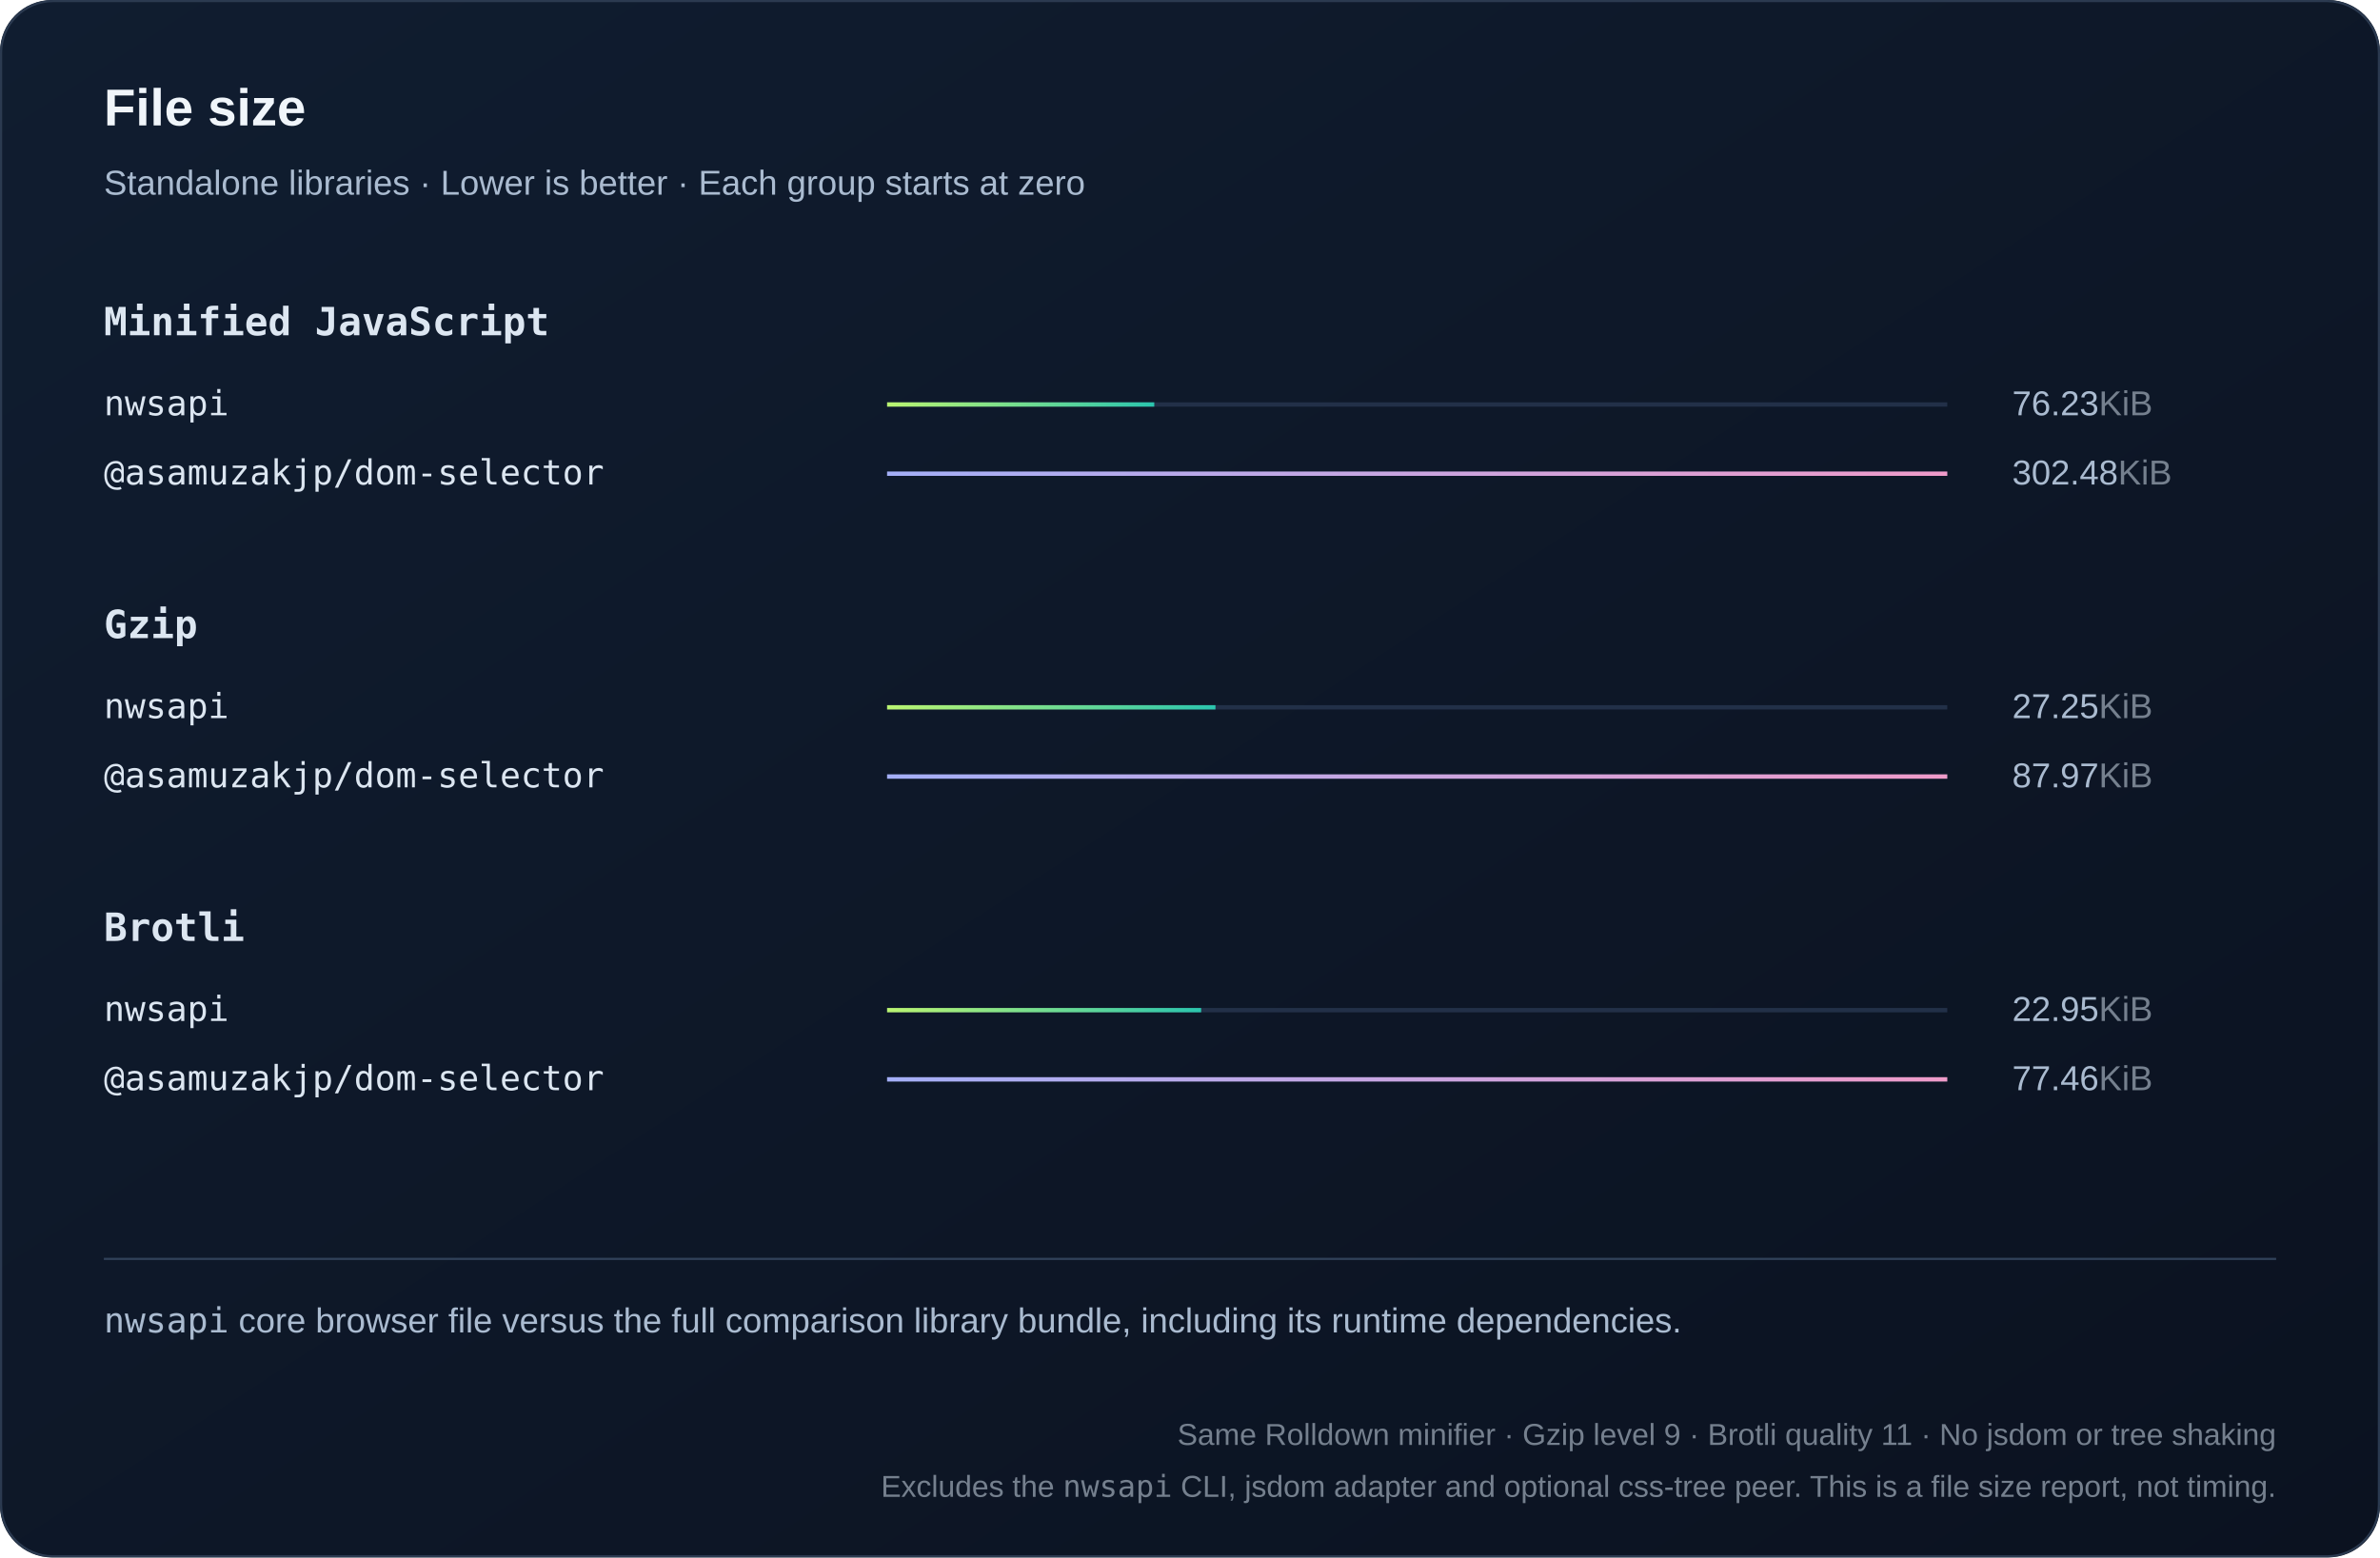
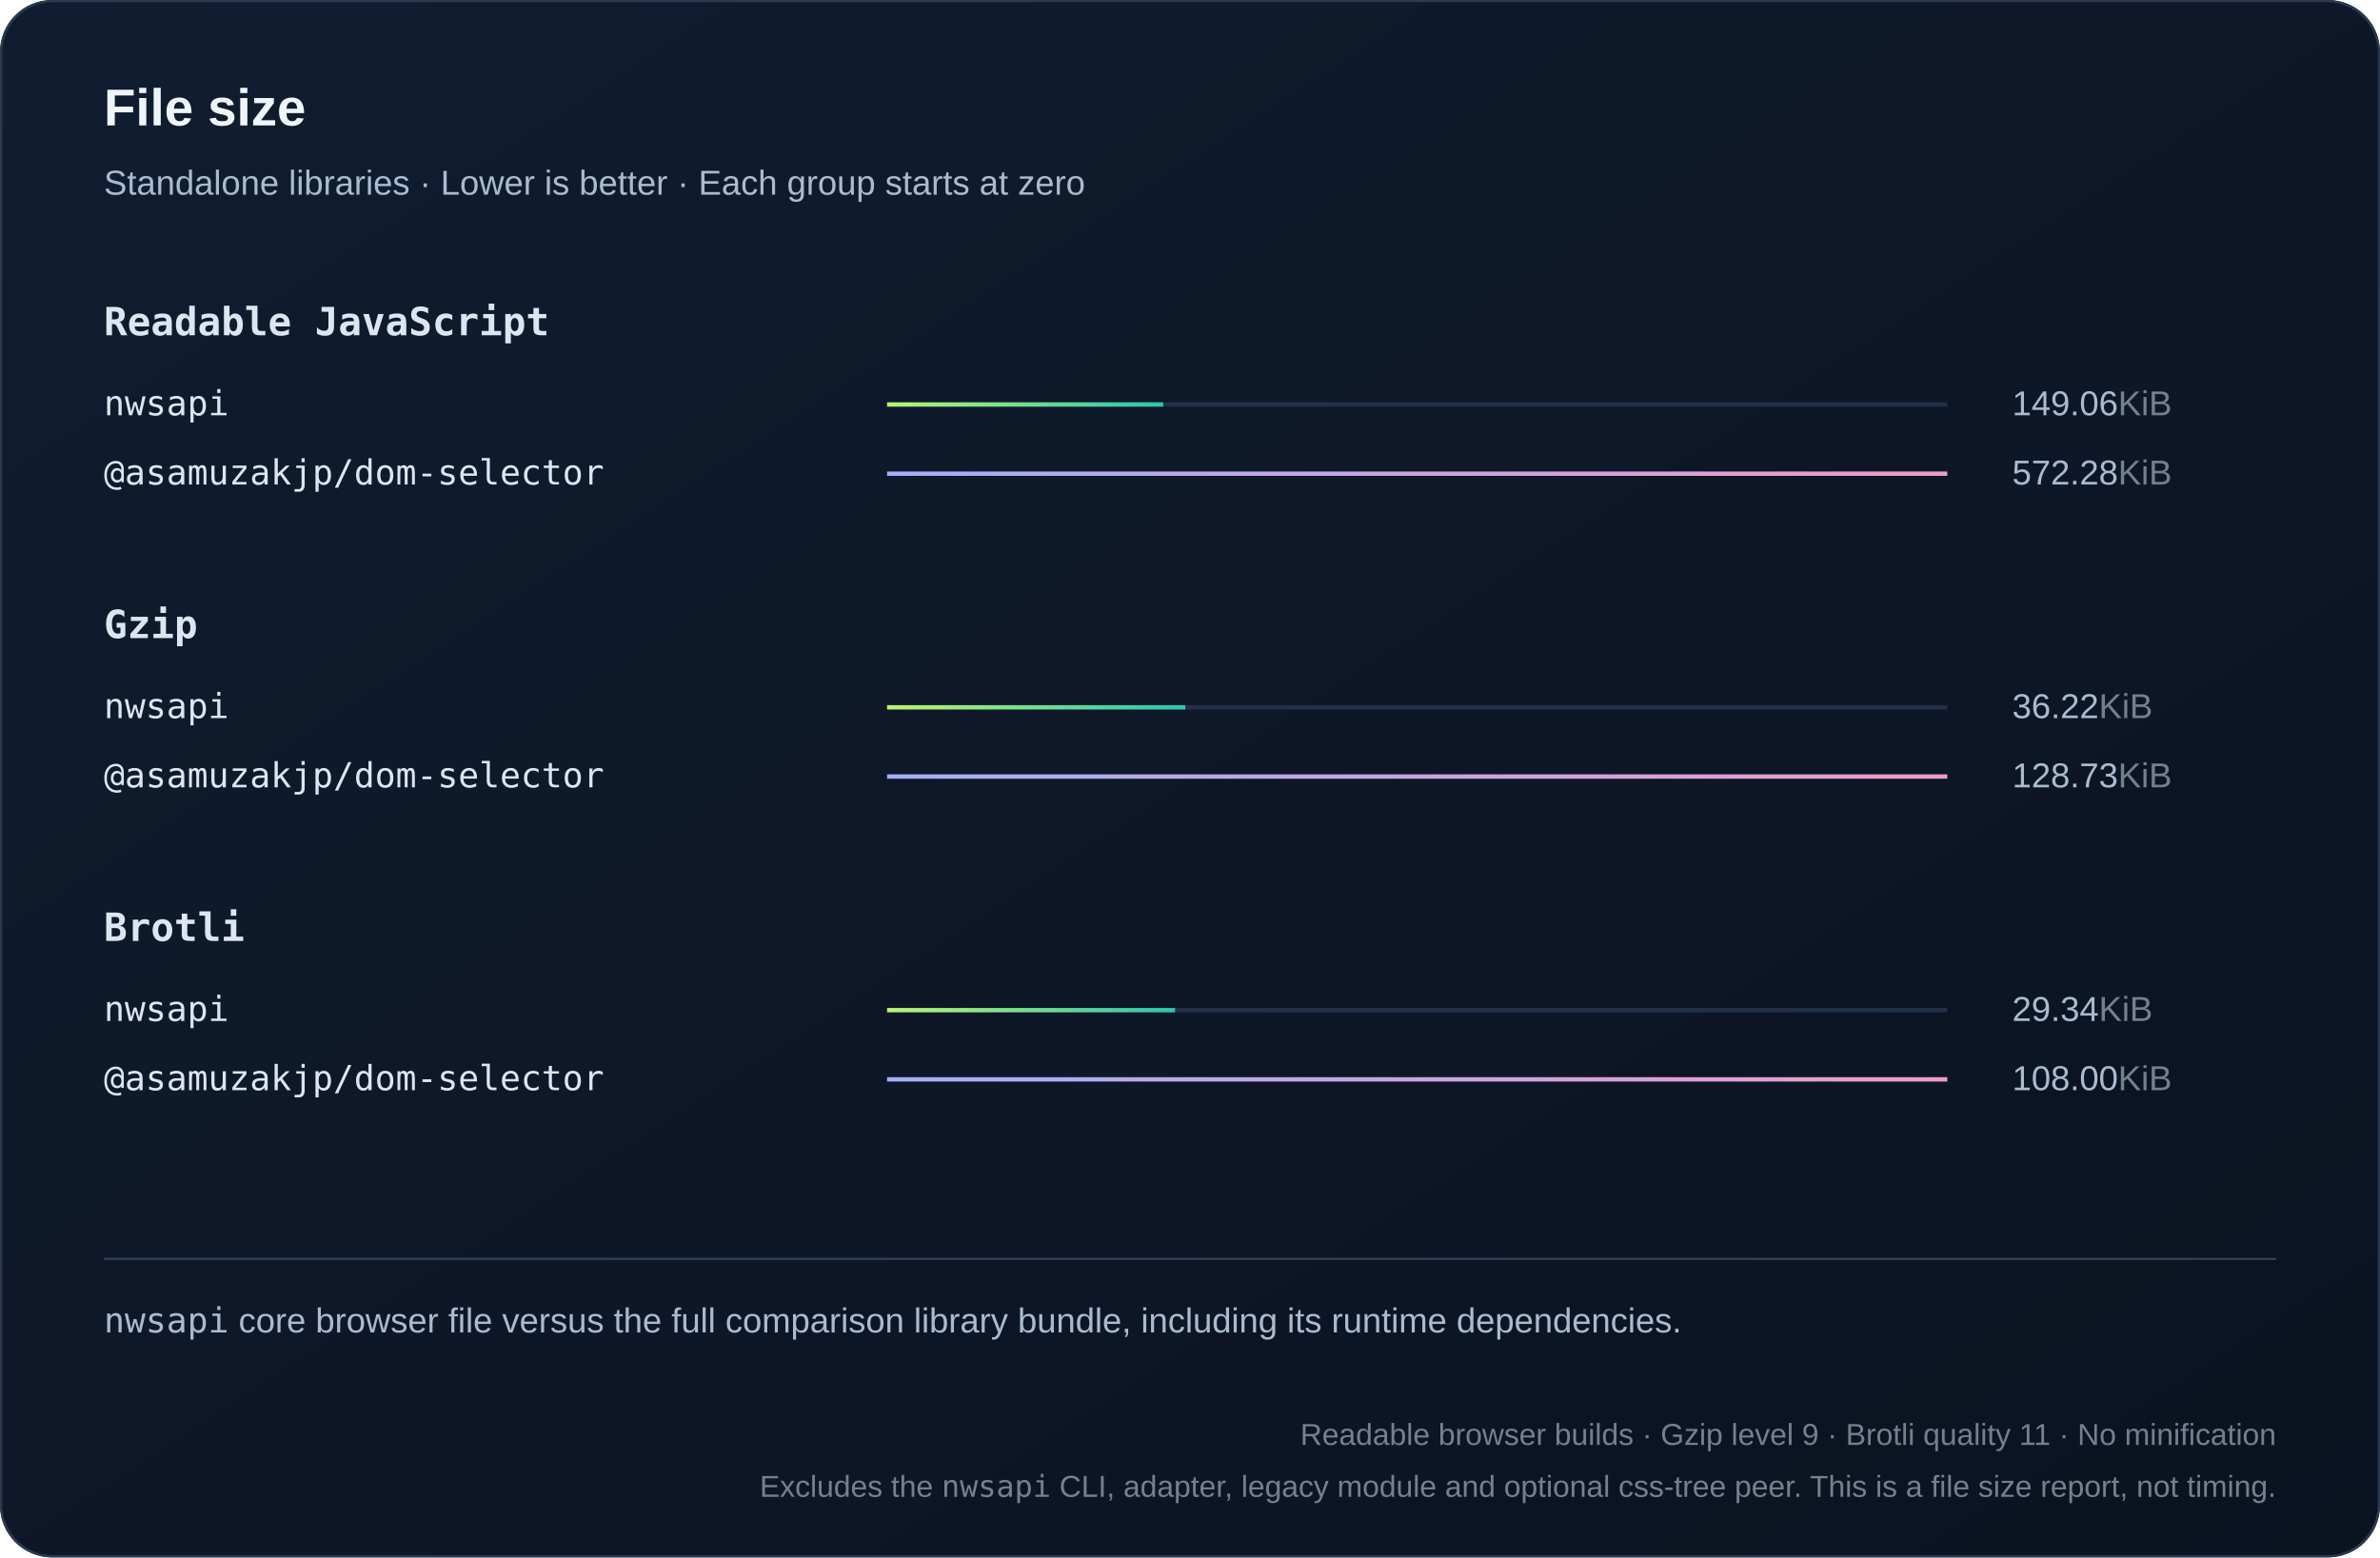
<svg xmlns="http://www.w3.org/2000/svg" width="1100" height="720" viewBox="0 0 1100 720" role="img">
  <defs>
    <linearGradient id="bg" x2="1" y2="1">
      <stop stop-color="#101d30" />
      <stop offset="1" stop-color="#0b1220" />
    </linearGradient>
    <linearGradient id="series0">
      <stop stop-color="#baf471" />
      <stop offset="1" stop-color="#2bc5ae" />
    </linearGradient>
    <linearGradient id="series1">
      <stop stop-color="#a4aff7" />
      <stop offset="1" stop-color="#ef9bc9" />
    </linearGradient>
    <linearGradient id="series2">
      <stop stop-color="#80d7ff" />
      <stop offset="1" stop-color="#739be8" />
    </linearGradient>
  </defs>
  <style>text{font-family:Arial,Helvetica,sans-serif;fill:#f0f5fa}
.muted{fill:#aabbd0;font:16px Arial,Helvetica,sans-serif}
.code{font:18px Consolas,Menlo,monospace;fill:#dce6f1}
.note .code{font:16px Consolas,Menlo,monospace}
.metadata,.metadata .code{fill:#75808e;font-size:14px}
.chart-title{font-size:24px;font-weight:700}
.unit{fill:#75808e}
.package{font-family:Consolas,Menlo,monospace}
.comparison{font-size:14px;font-variant-numeric:tabular-nums}
.tick{fill:#aabbd0;font-size:12px}
.time{fill:#aabbd0;font-size:13px;font-variant-numeric:tabular-nums}
.engine{font-size:16px}</style>
  <rect width="1100" height="720" rx="24" fill="url(#bg)" />
  <rect x=".5" y=".5" width="1099" height="719" rx="24" fill="none" stroke="#2b3a50" />
  <text x="48" y="58" class="chart-title">File size</text>
  <text x="48" y="90" class="muted">Standalone libraries · Lower is better · Each group starts at zero</text>
-   <text x="48" y="155" class="code" style="font-weight:600">Minified JavaScript</text>
+   <text x="48" y="155" class="code" style="font-weight:600">Readable JavaScript</text>
  <g>
    <text x="48" y="192" class="code engine">nwsapi</text>
    <path d="M410 187h490" stroke="#223048" stroke-width="2" />
-     <rect x="410" y="186" width="123.484" height="2" fill="url(#series0)" />
-     <text x="930" y="192" class="muted">76.23<tspan class="unit">KiB</tspan>
+     <rect x="410" y="186" width="127.629" height="2" fill="url(#series0)" />
+     <text x="930" y="192" class="muted">149.06<tspan class="unit">KiB</tspan>
    </text>
  </g>
  <g>
    <text x="48" y="224" class="code engine">@asamuzakjp/dom-selector</text>
    <path d="M410 219h490" stroke="#223048" stroke-width="2" />
    <rect x="410" y="218" width="490" height="2" fill="url(#series1)" />
-     <text x="930" y="224" class="muted">302.48<tspan class="unit">KiB</tspan>
+     <text x="930" y="224" class="muted">572.28<tspan class="unit">KiB</tspan>
    </text>
  </g>
  <text x="48" y="295" class="code" style="font-weight:600">Gzip</text>
  <g>
    <text x="48" y="332" class="code engine">nwsapi</text>
    <path d="M410 327h490" stroke="#223048" stroke-width="2" />
-     <rect x="410" y="326" width="151.767" height="2" fill="url(#series0)" />
-     <text x="930" y="332" class="muted">27.25<tspan class="unit">KiB</tspan>
+     <rect x="410" y="326" width="137.873" height="2" fill="url(#series0)" />
+     <text x="930" y="332" class="muted">36.22<tspan class="unit">KiB</tspan>
    </text>
  </g>
  <g>
    <text x="48" y="364" class="code engine">@asamuzakjp/dom-selector</text>
    <path d="M410 359h490" stroke="#223048" stroke-width="2" />
    <rect x="410" y="358" width="490" height="2" fill="url(#series1)" />
-     <text x="930" y="364" class="muted">87.97<tspan class="unit">KiB</tspan>
+     <text x="930" y="364" class="muted">128.73<tspan class="unit">KiB</tspan>
    </text>
  </g>
  <text x="48" y="435" class="code" style="font-weight:600">Brotli</text>
  <g>
    <text x="48" y="472" class="code engine">nwsapi</text>
    <path d="M410 467h490" stroke="#223048" stroke-width="2" />
-     <rect x="410" y="466" width="145.152" height="2" fill="url(#series0)" />
-     <text x="930" y="472" class="muted">22.95<tspan class="unit">KiB</tspan>
+     <rect x="410" y="466" width="133.119" height="2" fill="url(#series0)" />
+     <text x="930" y="472" class="muted">29.34<tspan class="unit">KiB</tspan>
    </text>
  </g>
  <g>
    <text x="48" y="504" class="code engine">@asamuzakjp/dom-selector</text>
    <path d="M410 499h490" stroke="#223048" stroke-width="2" />
    <rect x="410" y="498" width="490" height="2" fill="url(#series1)" />
-     <text x="930" y="504" class="muted">77.46<tspan class="unit">KiB</tspan>
+     <text x="930" y="504" class="muted">108.00<tspan class="unit">KiB</tspan>
    </text>
  </g>
  <path d="M48 582h1004" stroke="#304159" />
  <text x="48" y="616" class="muted note">
    <tspan class="package">nwsapi</tspan> core browser file versus the full comparison library bundle, including its runtime dependencies.</text>
-   <text x="1052" y="668" text-anchor="end" class="muted note metadata">Same Rolldown minifier · Gzip level 9 · Brotli quality 11 · No jsdom or tree shaking</text>
-   <text x="1052" y="692" text-anchor="end" class="muted note metadata">Excludes the <tspan class="package">nwsapi</tspan> CLI, jsdom adapter and optional css-tree peer. This is a file size report, not timing.</text>
+   <text x="1052" y="668" text-anchor="end" class="muted note metadata">Readable browser builds · Gzip level 9 · Brotli quality 11 · No minification</text>
+   <text x="1052" y="692" text-anchor="end" class="muted note metadata">Excludes the <tspan class="package">nwsapi</tspan> CLI, adapter, legacy module and optional css-tree peer. This is a file size report, not timing.</text>
</svg>
